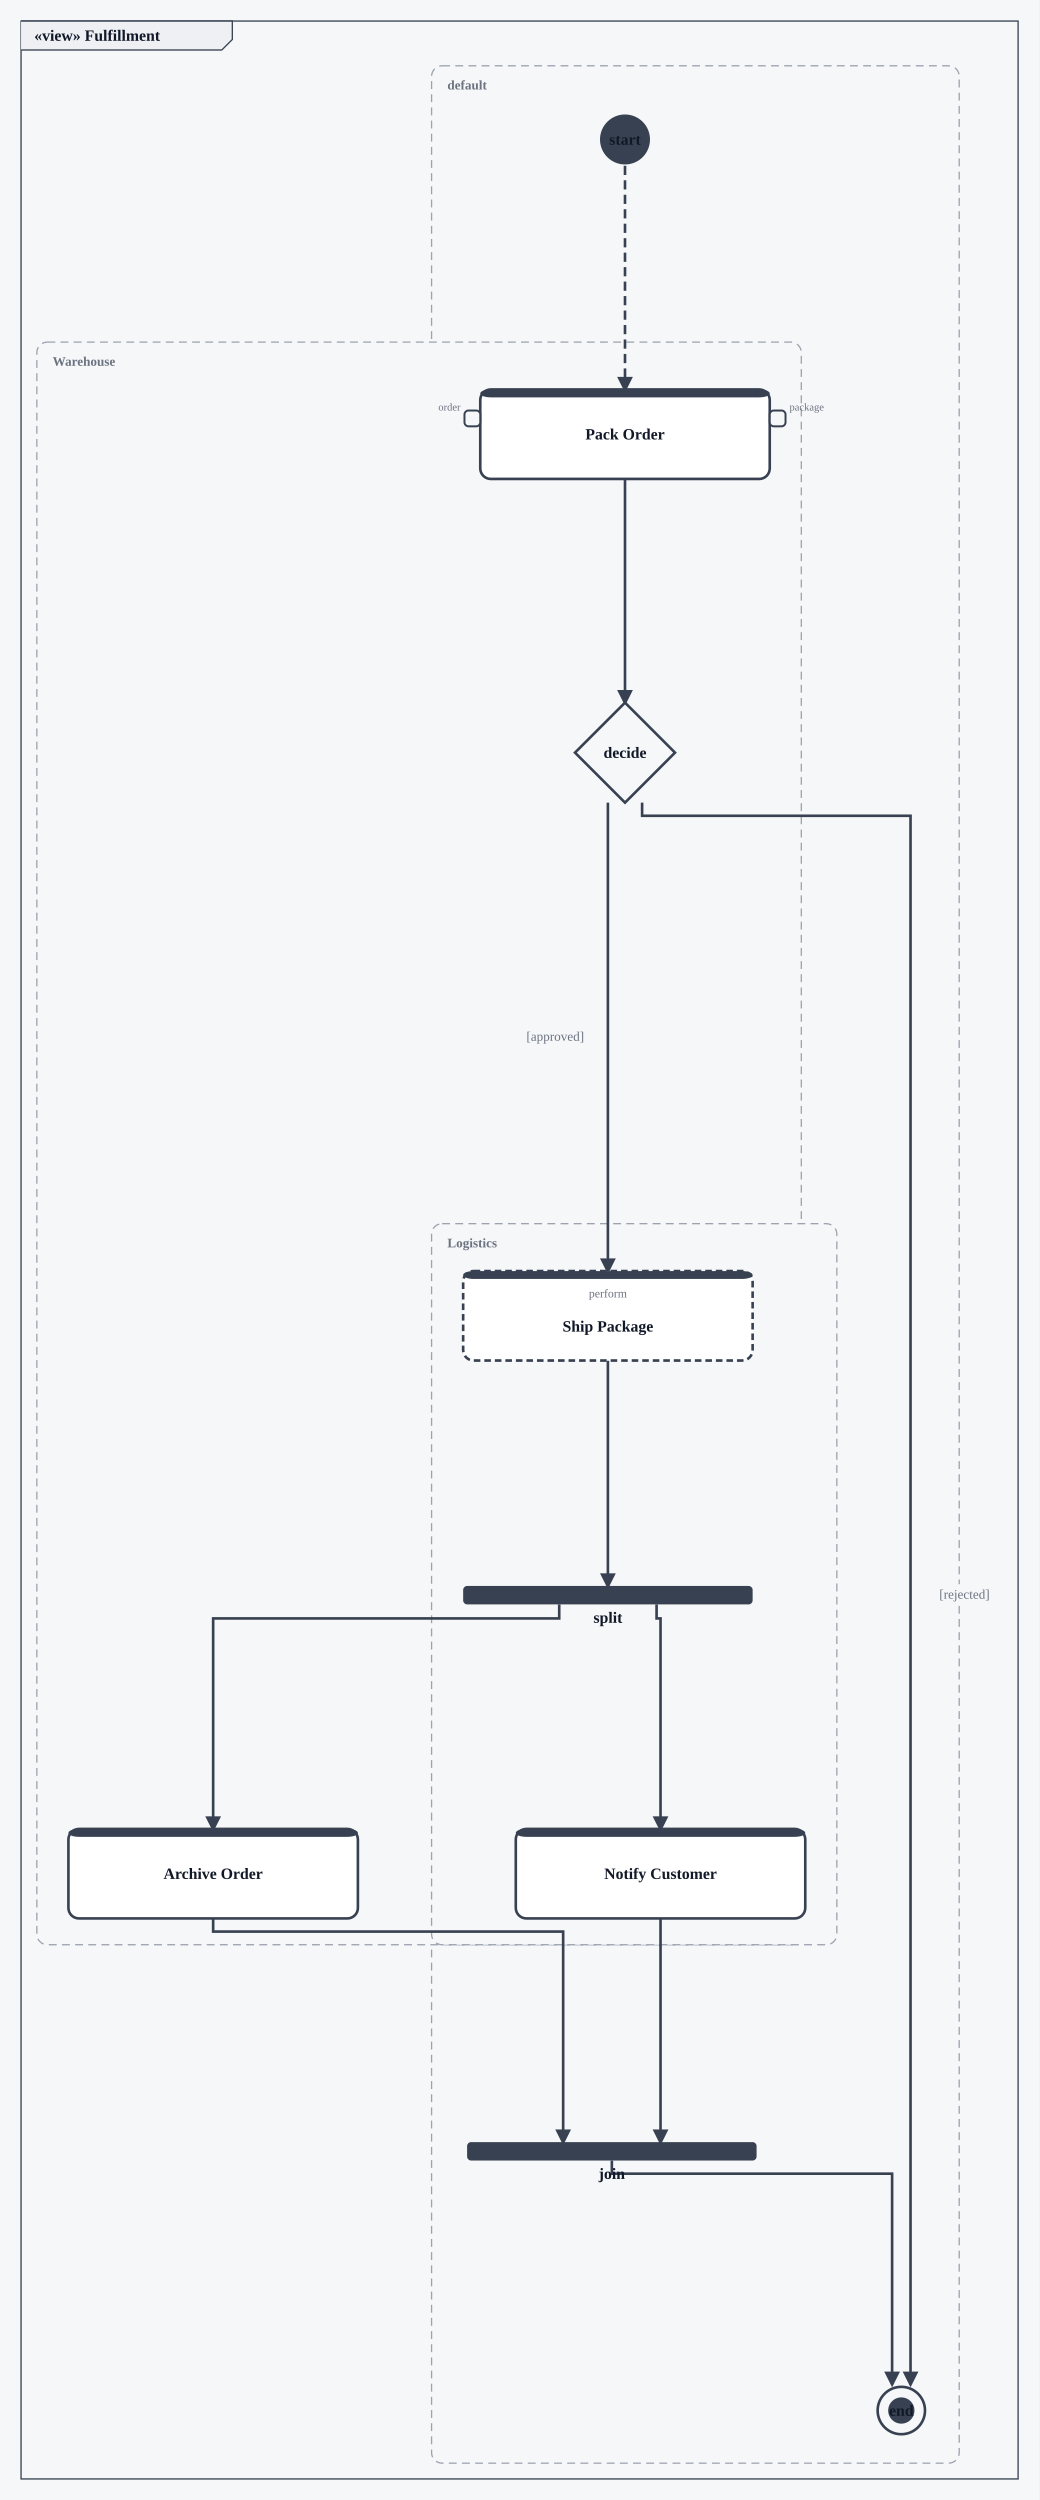
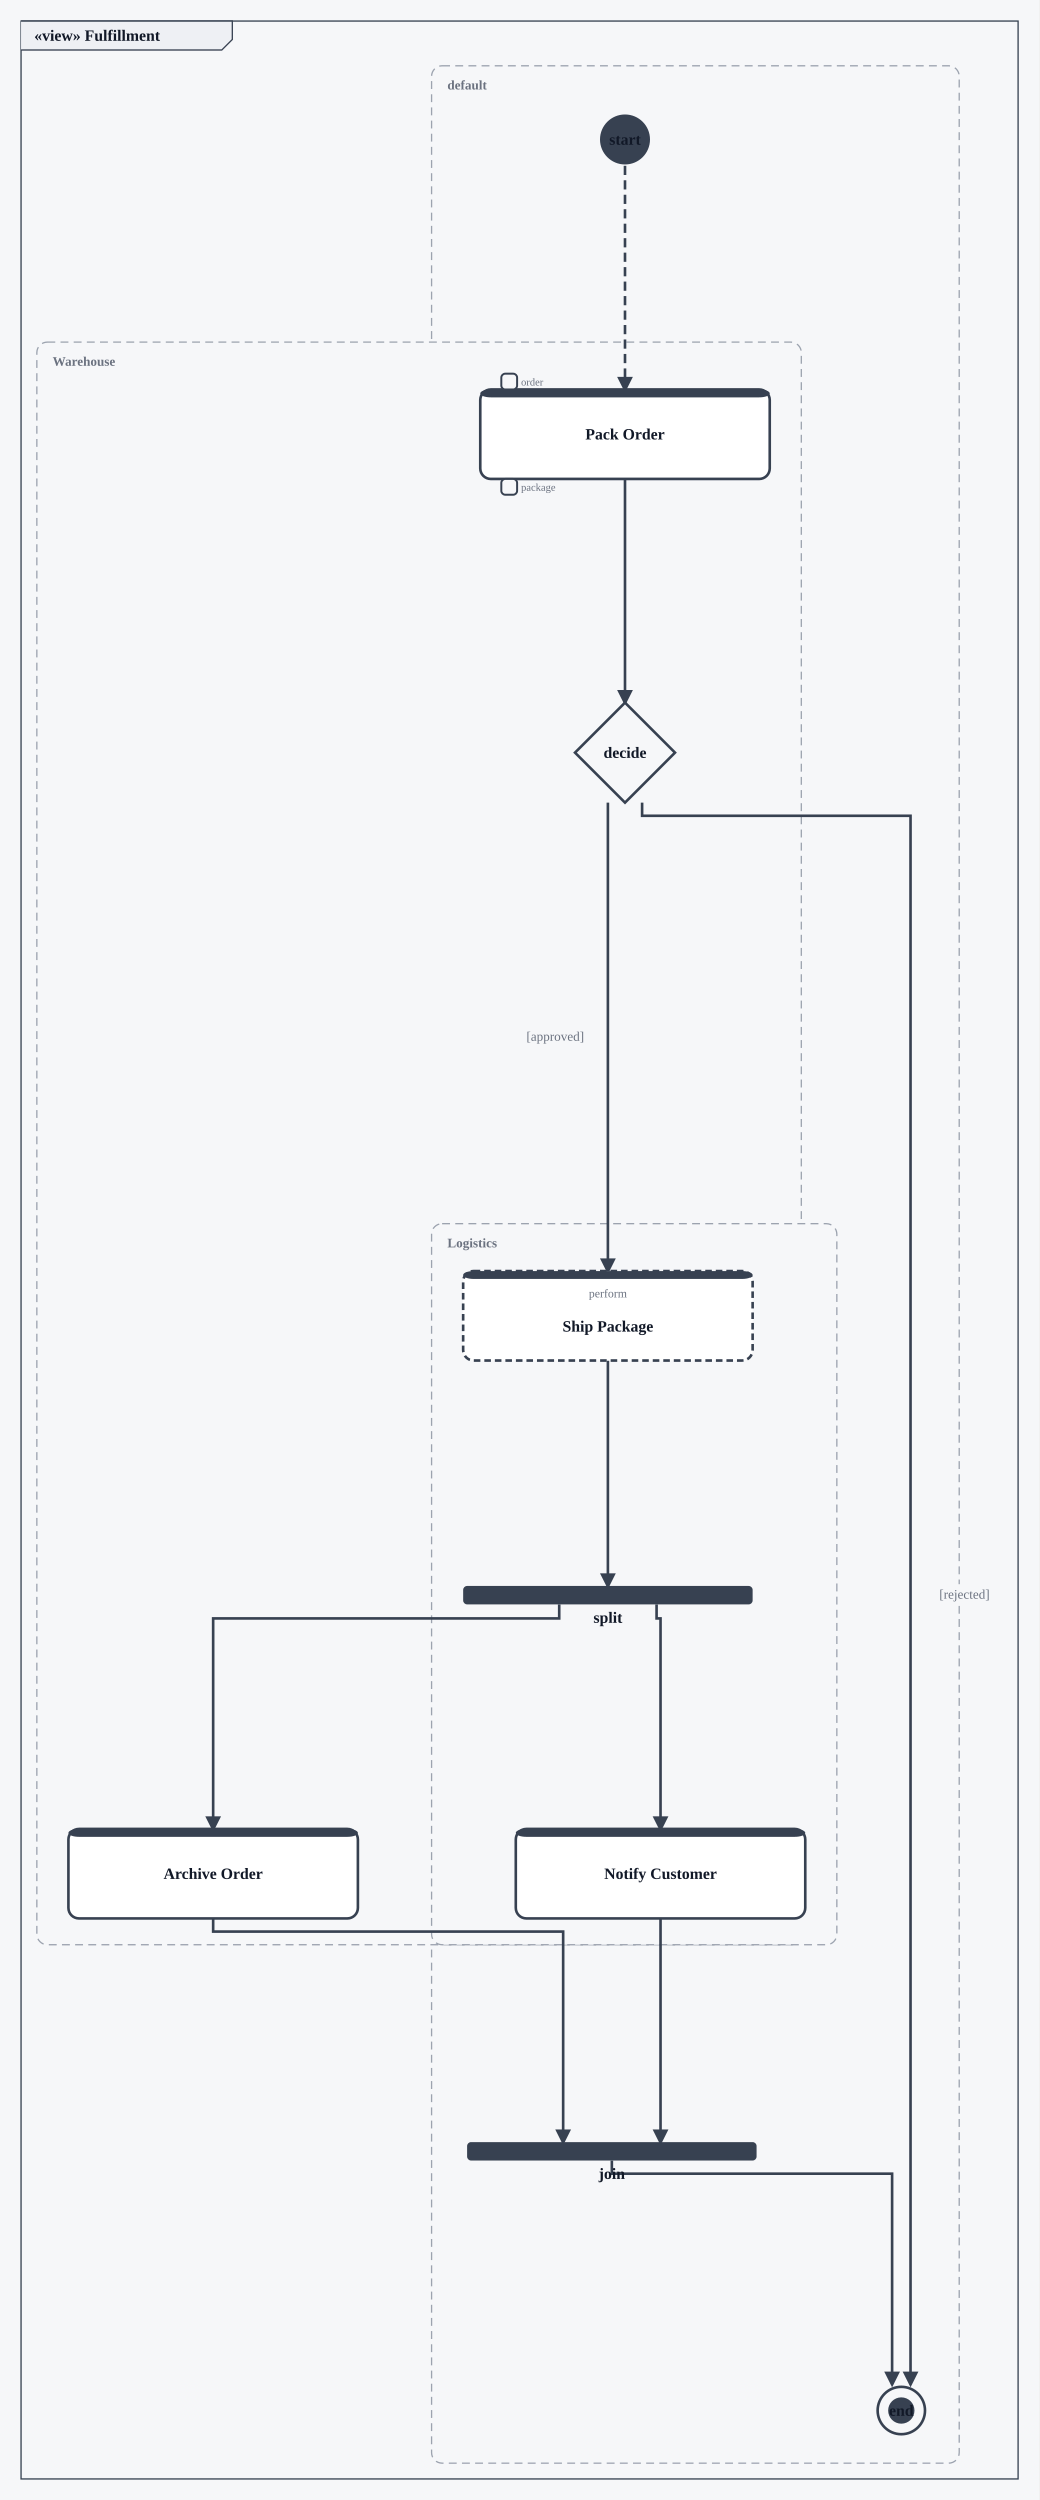
<svg xmlns="http://www.w3.org/2000/svg" class="sysml-viz-svg" width="100%" height="100%" viewBox="28 -6 789.75 1900" role="img" aria-label="Fulfillment" data-color-scheme="light" style="touch-action: none; cursor: grab;">
  <rect class="viz-bg" x="28" y="-6" width="789.75" height="1900" fill="#f6f7f9" />
  <defs>
    <marker id="viz-arrow" markerWidth="10" markerHeight="10" refX="9" refY="3" orient="auto" markerUnits="strokeWidth">
      <path d="M0,0 L0,6 L9,3 z" fill="#374151" />
    </marker>
    <marker id="general-d3-arrow" viewBox="0 -5 10 10" refX="8" refY="0" markerWidth="5" markerHeight="5" orient="auto">
      <path d="M0,-4L10,0L0,4" style="fill: #374151;" />
    </marker>
    <marker id="general-d3-arrow-open" viewBox="0 -5 10 10" refX="9" refY="0" markerWidth="8" markerHeight="8" orient="auto">
      <path d="M0,-4L10,0L0,4" style="fill: none; stroke: #374151; stroke-width: 1.3;" />
    </marker>
    <marker id="general-d3-specializes" viewBox="0 -6 12 12" refX="11" refY="0" markerWidth="8" markerHeight="8" orient="auto">
      <path d="M0,0L10,-4L10,4Z" style="fill: #ffffff; stroke: #374151; stroke-width: 1.2;" />
    </marker>
    <marker id="general-d3-defined-by" viewBox="-8 -6 20 12" refX="11" refY="0" markerWidth="13.5" markerHeight="8" orient="auto">
      <path d="M1,-4.5L11,0L1,4.5Z" style="fill: #ffffff; stroke: #374151; stroke-width: 1.2;" />
      <circle cx="-2.5" cy="-3" r="1.2" style="fill: #374151;" />
      <circle cx="-2.5" cy="3" r="1.2" style="fill: #374151;" />
    </marker>
    <marker id="general-d3-subsets" viewBox="0 -6 12 12" refX="11" refY="0" markerWidth="8" markerHeight="8" orient="auto">
      <path d="M1,-4.5L11,0L1,4.5Z" style="fill: #ffffff; stroke: #374151; stroke-width: 1.2;" />
    </marker>
    <marker id="general-d3-diamond" viewBox="0 -6 12 12" refX="2" refY="0" markerWidth="7" markerHeight="7" orient="auto">
      <path d="M0,0L5,-4L10,0L5,4Z" style="fill: #374151;" />
    </marker>
    <marker id="ibd-connection-dot" viewBox="-5 -5 10 10" refX="0" refY="0" markerWidth="5" markerHeight="5" orient="auto">
      <circle r="3" style="fill: #ffffff; stroke: #374151; stroke-width: 1.5;" />
    </marker>
    <marker id="ibd-flow-arrow" viewBox="0 -5 10 10" refX="10" refY="0" markerWidth="8" markerHeight="8" orient="auto">
      <path d="M0,-4L10,0L0,4Z" style="fill: #374151;" />
    </marker>
    <marker id="ibd-interface-arrow" viewBox="0 -5 10 10" refX="10" refY="0" markerWidth="8" markerHeight="8" orient="auto">
      <path d="M0,-4L10,0L0,4Z" style="fill: none; stroke: #374151; stroke-width: 1.5;" />
    </marker>
    <marker id="action-flow-arrow" viewBox="0 -5 10 10" refX="8" refY="0" markerWidth="6" markerHeight="6" orient="auto">
      <path d="M0,-5L10,0L0,5" style="fill: #374151;" />
    </marker>
  </defs>
  <style class="sysml-node-chrome-style">.sysml-disclosure { cursor: pointer; outline: none; }
.sysml-disclosure .sysml-disclosure-box,
.sysml-disclosure .sysml-disclosure-glyph { pointer-events: none; }
.sysml-disclosure:hover .sysml-disclosure-target { fill: #e5e7eb !important; fill-opacity: 0.55; }
.sysml-disclosure:hover .sysml-disclosure-box { fill: #e5e7eb; stroke: #374151; }
.sysml-disclosure:focus-visible .sysml-disclosure-target { stroke: #2563eb; stroke-width: 2px; fill: #e5e7eb !important; fill-opacity: 0.35; }
.sysml-disclosure:focus-visible .sysml-disclosure-box { stroke: #2563eb; }
.sysml-compartment-label text { user-select: none; }
.viz-node text { user-select: none; }</style>
  <g class="viz-root">
    <g class="view-frame" data-view-name="Fulfillment" style="pointer-events: none;">
      <rect class="view-frame-border" x="44" y="10" width="757.75" height="1868" style="fill: none; stroke: #374151; stroke-width: 1px;" />
      <path class="view-frame-name-compartment" d="M44,10 H204.56 V24 L196.56,32 H44" style="fill: #eef0f4; stroke: #374151; stroke-width: 1px;" />
      <text class="view-frame-name" x="54" y="25" style="font-size: 12px; font-weight: 700; fill: #111827;">«view» Fulfillment</text>
    </g>
    <g class="activity-swim-lanes">
      <rect x="356" y="44" width="401" height="1822" rx="8" style="fill: #f6f7f9; stroke: #9ca3af; stroke-dasharray: 6,4;" />
      <text x="368" y="62" style="font-size: 10px; font-weight: 700; fill: #6b7280;">default</text>
      <rect x="56" y="254" width="581" height="1218" rx="8" style="fill: #f6f7f9; stroke: #9ca3af; stroke-dasharray: 6,4;" />
      <text x="68" y="272" style="font-size: 10px; font-weight: 700; fill: #6b7280;">Warehouse</text>
      <rect x="356" y="924" width="308" height="548" rx="8" style="fill: #f6f7f9; stroke: #9ca3af; stroke-dasharray: 6,4;" />
      <text x="368" y="942" style="font-size: 10px; font-weight: 700; fill: #6b7280;">Logistics</text>
    </g>
    <g class="activity-flows">
      <path class="activity-flow action-flow-edge aflow-succession" data-flow-kind="succession" d="M503,120 L503,290" data-edge-id="flow-0" data-base-stroke-width="2" style="fill: none; stroke: #374151; stroke-width: 2px; stroke-dasharray: 7,4; marker-end: url(#action-flow-arrow);" />
      <path class="viz-edge-hit-target" data-tooltip-kind="edge" data-tooltip-id="flow-0" d="M503,120 L503,290" aria-label="Succession; From: start; To: Pack Order; Source ID: start; Target ID: pack" style="fill: none; stroke: transparent; stroke-width: 12px; pointer-events: stroke;" />
      <path class="activity-flow action-flow-edge" data-flow-kind="other" d="M503,358 L503,528" data-edge-id="flow-1" data-base-stroke-width="2" style="fill: none; stroke: #374151; stroke-width: 2px; stroke-dasharray: none; marker-end: url(#action-flow-arrow);" />
      <path class="viz-edge-hit-target" data-tooltip-kind="edge" data-tooltip-id="flow-1" d="M503,358 L503,528" aria-label="Flow; From: Pack Order; To: decide; Source ID: pack; Target ID: decide" style="fill: none; stroke: transparent; stroke-width: 12px; pointer-events: stroke;" />
      <path class="activity-flow action-flow-edge" data-flow-kind="other" d="M490,604 L490,960" data-edge-id="flow-2" data-base-stroke-width="2" style="fill: none; stroke: #374151; stroke-width: 2px; stroke-dasharray: none; marker-end: url(#action-flow-arrow);" />
      <path class="viz-edge-hit-target" data-tooltip-kind="edge" data-tooltip-id="flow-2" d="M490,604 L490,960" aria-label="Flow; Name: approved; From: decide; To: Ship Package; Condition: approved; Source ID: decide; Target ID: ship" style="fill: none; stroke: transparent; stroke-width: 12px; pointer-events: stroke;" />
      <rect x="422" y="774" width="56" height="16" rx="3" style="fill: #f6f7f9; stroke: none;" />
      <text x="450" y="785" text-anchor="middle" style="font-size: 10px; fill: #6b7280;">[approved]</text>
      <path class="activity-flow action-flow-edge" data-flow-kind="other" d="M516,604 L516,614 L720,614 L720,1806" data-edge-id="flow-3" data-base-stroke-width="2" style="fill: none; stroke: #374151; stroke-width: 2px; stroke-dasharray: none; marker-end: url(#action-flow-arrow);" />
      <path class="viz-edge-hit-target" data-tooltip-kind="edge" data-tooltip-id="flow-3" d="M516,604 L516,614 L720,614 L720,1806" aria-label="Flow; Name: rejected; From: decide; To: end; Condition: rejected; Source ID: decide; Target ID: end" style="fill: none; stroke: transparent; stroke-width: 12px; pointer-events: stroke;" />
      <rect x="733" y="1198" width="56" height="16" rx="3" style="fill: #f6f7f9; stroke: none;" />
      <text x="761" y="1209" text-anchor="middle" style="font-size: 10px; fill: #6b7280;">[rejected]</text>
      <path class="activity-flow action-flow-edge aflow-streaming" data-flow-kind="streaming" d="M490,1028 L490,1199.333" data-edge-id="flow-4" data-base-stroke-width="2" style="fill: none; stroke: #374151; stroke-width: 2px; stroke-dasharray: none; marker-end: url(#action-flow-arrow);" />
      <path class="viz-edge-hit-target" data-tooltip-kind="edge" data-tooltip-id="flow-4" d="M490,1028 L490,1199.333" aria-label="Flow; From: Ship Package; To: split; Source ID: ship; Target ID: split" style="fill: none; stroke: transparent; stroke-width: 12px; pointer-events: stroke;" />
      <path class="activity-flow action-flow-edge" data-flow-kind="other" d="M527,1213.333 L527,1224 L530,1224 L530,1384" data-edge-id="flow-5" data-base-stroke-width="2" style="fill: none; stroke: #374151; stroke-width: 2px; stroke-dasharray: none; marker-end: url(#action-flow-arrow);" />
      <path class="viz-edge-hit-target" data-tooltip-kind="edge" data-tooltip-id="flow-5" d="M527,1213.333 L527,1224 L530,1224 L530,1384" aria-label="Flow; From: split; To: Notify Customer; Source ID: split; Target ID: notify" style="fill: none; stroke: transparent; stroke-width: 12px; pointer-events: stroke;" />
      <path class="activity-flow action-flow-edge" data-flow-kind="other" d="M453,1213.333 L453,1224 L190,1224 L190,1384" data-edge-id="flow-6" data-base-stroke-width="2" style="fill: none; stroke: #374151; stroke-width: 2px; stroke-dasharray: none; marker-end: url(#action-flow-arrow);" />
      <path class="viz-edge-hit-target" data-tooltip-kind="edge" data-tooltip-id="flow-6" d="M453,1213.333 L453,1224 L190,1224 L190,1384" aria-label="Flow; From: split; To: Archive Order; Source ID: split; Target ID: archive" style="fill: none; stroke: transparent; stroke-width: 12px; pointer-events: stroke;" />
      <path class="activity-flow action-flow-edge" data-flow-kind="other" d="M530,1452 L530,1622" data-edge-id="flow-7" data-base-stroke-width="2" style="fill: none; stroke: #374151; stroke-width: 2px; stroke-dasharray: none; marker-end: url(#action-flow-arrow);" />
      <path class="viz-edge-hit-target" data-tooltip-kind="edge" data-tooltip-id="flow-7" d="M530,1452 L530,1622" aria-label="Flow; From: Notify Customer; To: join; Source ID: notify; Target ID: join" style="fill: none; stroke: transparent; stroke-width: 12px; pointer-events: stroke;" />
      <path class="activity-flow action-flow-edge" data-flow-kind="other" d="M190,1452 L190,1462 L456,1462 L456,1622" data-edge-id="flow-8" data-base-stroke-width="2" style="fill: none; stroke: #374151; stroke-width: 2px; stroke-dasharray: none; marker-end: url(#action-flow-arrow);" />
      <path class="viz-edge-hit-target" data-tooltip-kind="edge" data-tooltip-id="flow-8" d="M190,1452 L190,1462 L456,1462 L456,1622" aria-label="Flow; From: Archive Order; To: join; Source ID: archive; Target ID: join" style="fill: none; stroke: transparent; stroke-width: 12px; pointer-events: stroke;" />
      <path class="activity-flow action-flow-edge" data-flow-kind="other" d="M493,1636 L493,1646 L706,1646 L706,1806" data-edge-id="flow-9" data-base-stroke-width="2" style="fill: none; stroke: #374151; stroke-width: 2px; stroke-dasharray: none; marker-end: url(#action-flow-arrow);" />
      <path class="viz-edge-hit-target" data-tooltip-kind="edge" data-tooltip-id="flow-9" d="M493,1636 L493,1646 L706,1646 L706,1806" aria-label="Flow; From: join; To: end; Source ID: join; Target ID: end" style="fill: none; stroke: transparent; stroke-width: 12px; pointer-events: stroke;" />
    </g>
    <g class="activity-actions">
      <g class="activity-action action-flow-node" data-node-id="start" transform="translate(483,80)" style="cursor: ;">
        <circle class="node-background" data-original-stroke="#374151" data-original-width="2px" cx="20" cy="20" r="18" style="fill: #374151; stroke: #374151; stroke-width: 2px;" />
        <text x="20" y="24" text-anchor="middle" style="font-size: 12px; font-weight: 600; fill: #111827;">start</text>
      </g>
      <g class="activity-action action-flow-node" data-node-id="pack" transform="translate(393,290)" style="cursor: ;">
        <rect class="node-background" data-original-stroke="#374151" data-original-width="2px" width="220" height="68" rx="8" style="fill: #ffffff; stroke: #374151; stroke-width: 2px; stroke-dasharray: none;" />
        <rect width="220" height="6" rx="8" style="fill: #374151; stroke: none;" />
        <text x="110" y="38" text-anchor="middle" style="font-size: 12px; font-weight: 600; fill: #111827;">Pack Order</text>
-         <rect class="action-parameter-badge action-parameter-input" x="-12" y="16" width="12" height="12" rx="3" style="fill: #f6f7f9; stroke: #374151; stroke-width: 1.5px;" />
-         <text class="action-parameter-label action-parameter-input-label" x="-15" y="16" text-anchor="end" style="font-size: 8px; fill: #6b7280;">order</text>
-         <rect class="action-parameter-badge action-parameter-output" x="220" y="16" width="12" height="12" rx="3" style="fill: #f6f7f9; stroke: #374151; stroke-width: 1.5px;" />
-         <text class="action-parameter-label action-parameter-output-label" x="235" y="16" text-anchor="start" style="font-size: 8px; fill: #6b7280;">package</text>
+         <rect class="action-parameter-badge action-parameter-input" x="16" y="-12" width="12" height="12" rx="3" style="fill: #f6f7f9; stroke: #374151; stroke-width: 1.5px;" />
+         <text class="action-parameter-label action-parameter-input-label" x="31" y="-3" text-anchor="start" style="font-size: 8px; fill: #6b7280;">order</text>
+         <rect class="action-parameter-badge action-parameter-output" x="16" y="68" width="12" height="12" rx="3" style="fill: #f6f7f9; stroke: #374151; stroke-width: 1.5px;" />
+         <text class="action-parameter-label action-parameter-output-label" x="31" y="77" text-anchor="start" style="font-size: 8px; fill: #6b7280;">package</text>
      </g>
      <g class="activity-action action-flow-node" data-node-id="decide" transform="translate(465,528)" style="cursor: ;">
        <path class="node-background" data-original-stroke="#374151" data-original-width="2px" d="M38,0 L76,38 L38,76 L0,38 Z" style="fill: #f6f7f9; stroke: #374151; stroke-width: 2px;" />
        <text x="38" y="42" text-anchor="middle" style="font-size: 12px; font-weight: 600; fill: #111827;">decide</text>
      </g>
      <g class="activity-action action-flow-node perform-action-node" data-node-id="ship" transform="translate(380,960)" style="cursor: ;">
        <rect class="node-background" data-original-stroke="#374151" data-original-width="2px" width="220" height="68" rx="8" style="fill: #ffffff; stroke: #374151; stroke-width: 2px; stroke-dasharray: 5,3;" />
        <rect width="220" height="6" rx="8" style="fill: #374151; stroke: none;" />
        <text class="perform-action-stereotype" x="110" y="20" text-anchor="middle" style="font-size: 9px; fill: #6b7280;">perform</text>
        <text x="110" y="46" text-anchor="middle" style="font-size: 12px; font-weight: 600; fill: #111827;">Ship Package</text>
      </g>
      <g class="activity-action action-flow-node" data-node-id="split" transform="translate(380,1199.333)" style="cursor: ;">
        <rect class="node-background" data-original-stroke="none" data-original-width="0px" width="220" height="14" rx="3" style="fill: #374151; stroke: none;" />
        <text x="110" y="28" text-anchor="middle" style="font-size: 12px; font-weight: 600; fill: #111827;">split</text>
      </g>
      <g class="activity-action action-flow-node" data-node-id="notify" transform="translate(420,1384)" style="cursor: ;">
        <rect class="node-background" data-original-stroke="#374151" data-original-width="2px" width="220" height="68" rx="8" style="fill: #ffffff; stroke: #374151; stroke-width: 2px; stroke-dasharray: none;" />
        <rect width="220" height="6" rx="8" style="fill: #374151; stroke: none;" />
        <text x="110" y="38" text-anchor="middle" style="font-size: 12px; font-weight: 600; fill: #111827;">Notify Customer</text>
      </g>
      <g class="activity-action action-flow-node" data-node-id="archive" transform="translate(80,1384)" style="cursor: ;">
        <rect class="node-background" data-original-stroke="#374151" data-original-width="2px" width="220" height="68" rx="8" style="fill: #ffffff; stroke: #374151; stroke-width: 2px; stroke-dasharray: none;" />
        <rect width="220" height="6" rx="8" style="fill: #374151; stroke: none;" />
        <text x="110" y="38" text-anchor="middle" style="font-size: 12px; font-weight: 600; fill: #111827;">Archive Order</text>
      </g>
      <g class="activity-action action-flow-node" data-node-id="join" transform="translate(383,1622)" style="cursor: ;">
        <rect class="node-background" data-original-stroke="none" data-original-width="0px" width="220" height="14" rx="3" style="fill: #374151; stroke: none;" />
        <text x="110" y="28" text-anchor="middle" style="font-size: 12px; font-weight: 600; fill: #111827;">join</text>
      </g>
      <g class="activity-action action-flow-node" data-node-id="end" transform="translate(693,1806)" style="cursor: ;">
        <circle class="node-background" data-original-stroke="#374151" data-original-width="2px" cx="20" cy="20" r="18" style="fill: #f6f7f9; stroke: #374151; stroke-width: 2px;" />
        <circle cx="20" cy="20" r="10" style="fill: #374151; stroke: none;" />
        <text x="20" y="24" text-anchor="middle" style="font-size: 12px; font-weight: 600; fill: #111827;">end</text>
      </g>
    </g>
  </g>
</svg>
